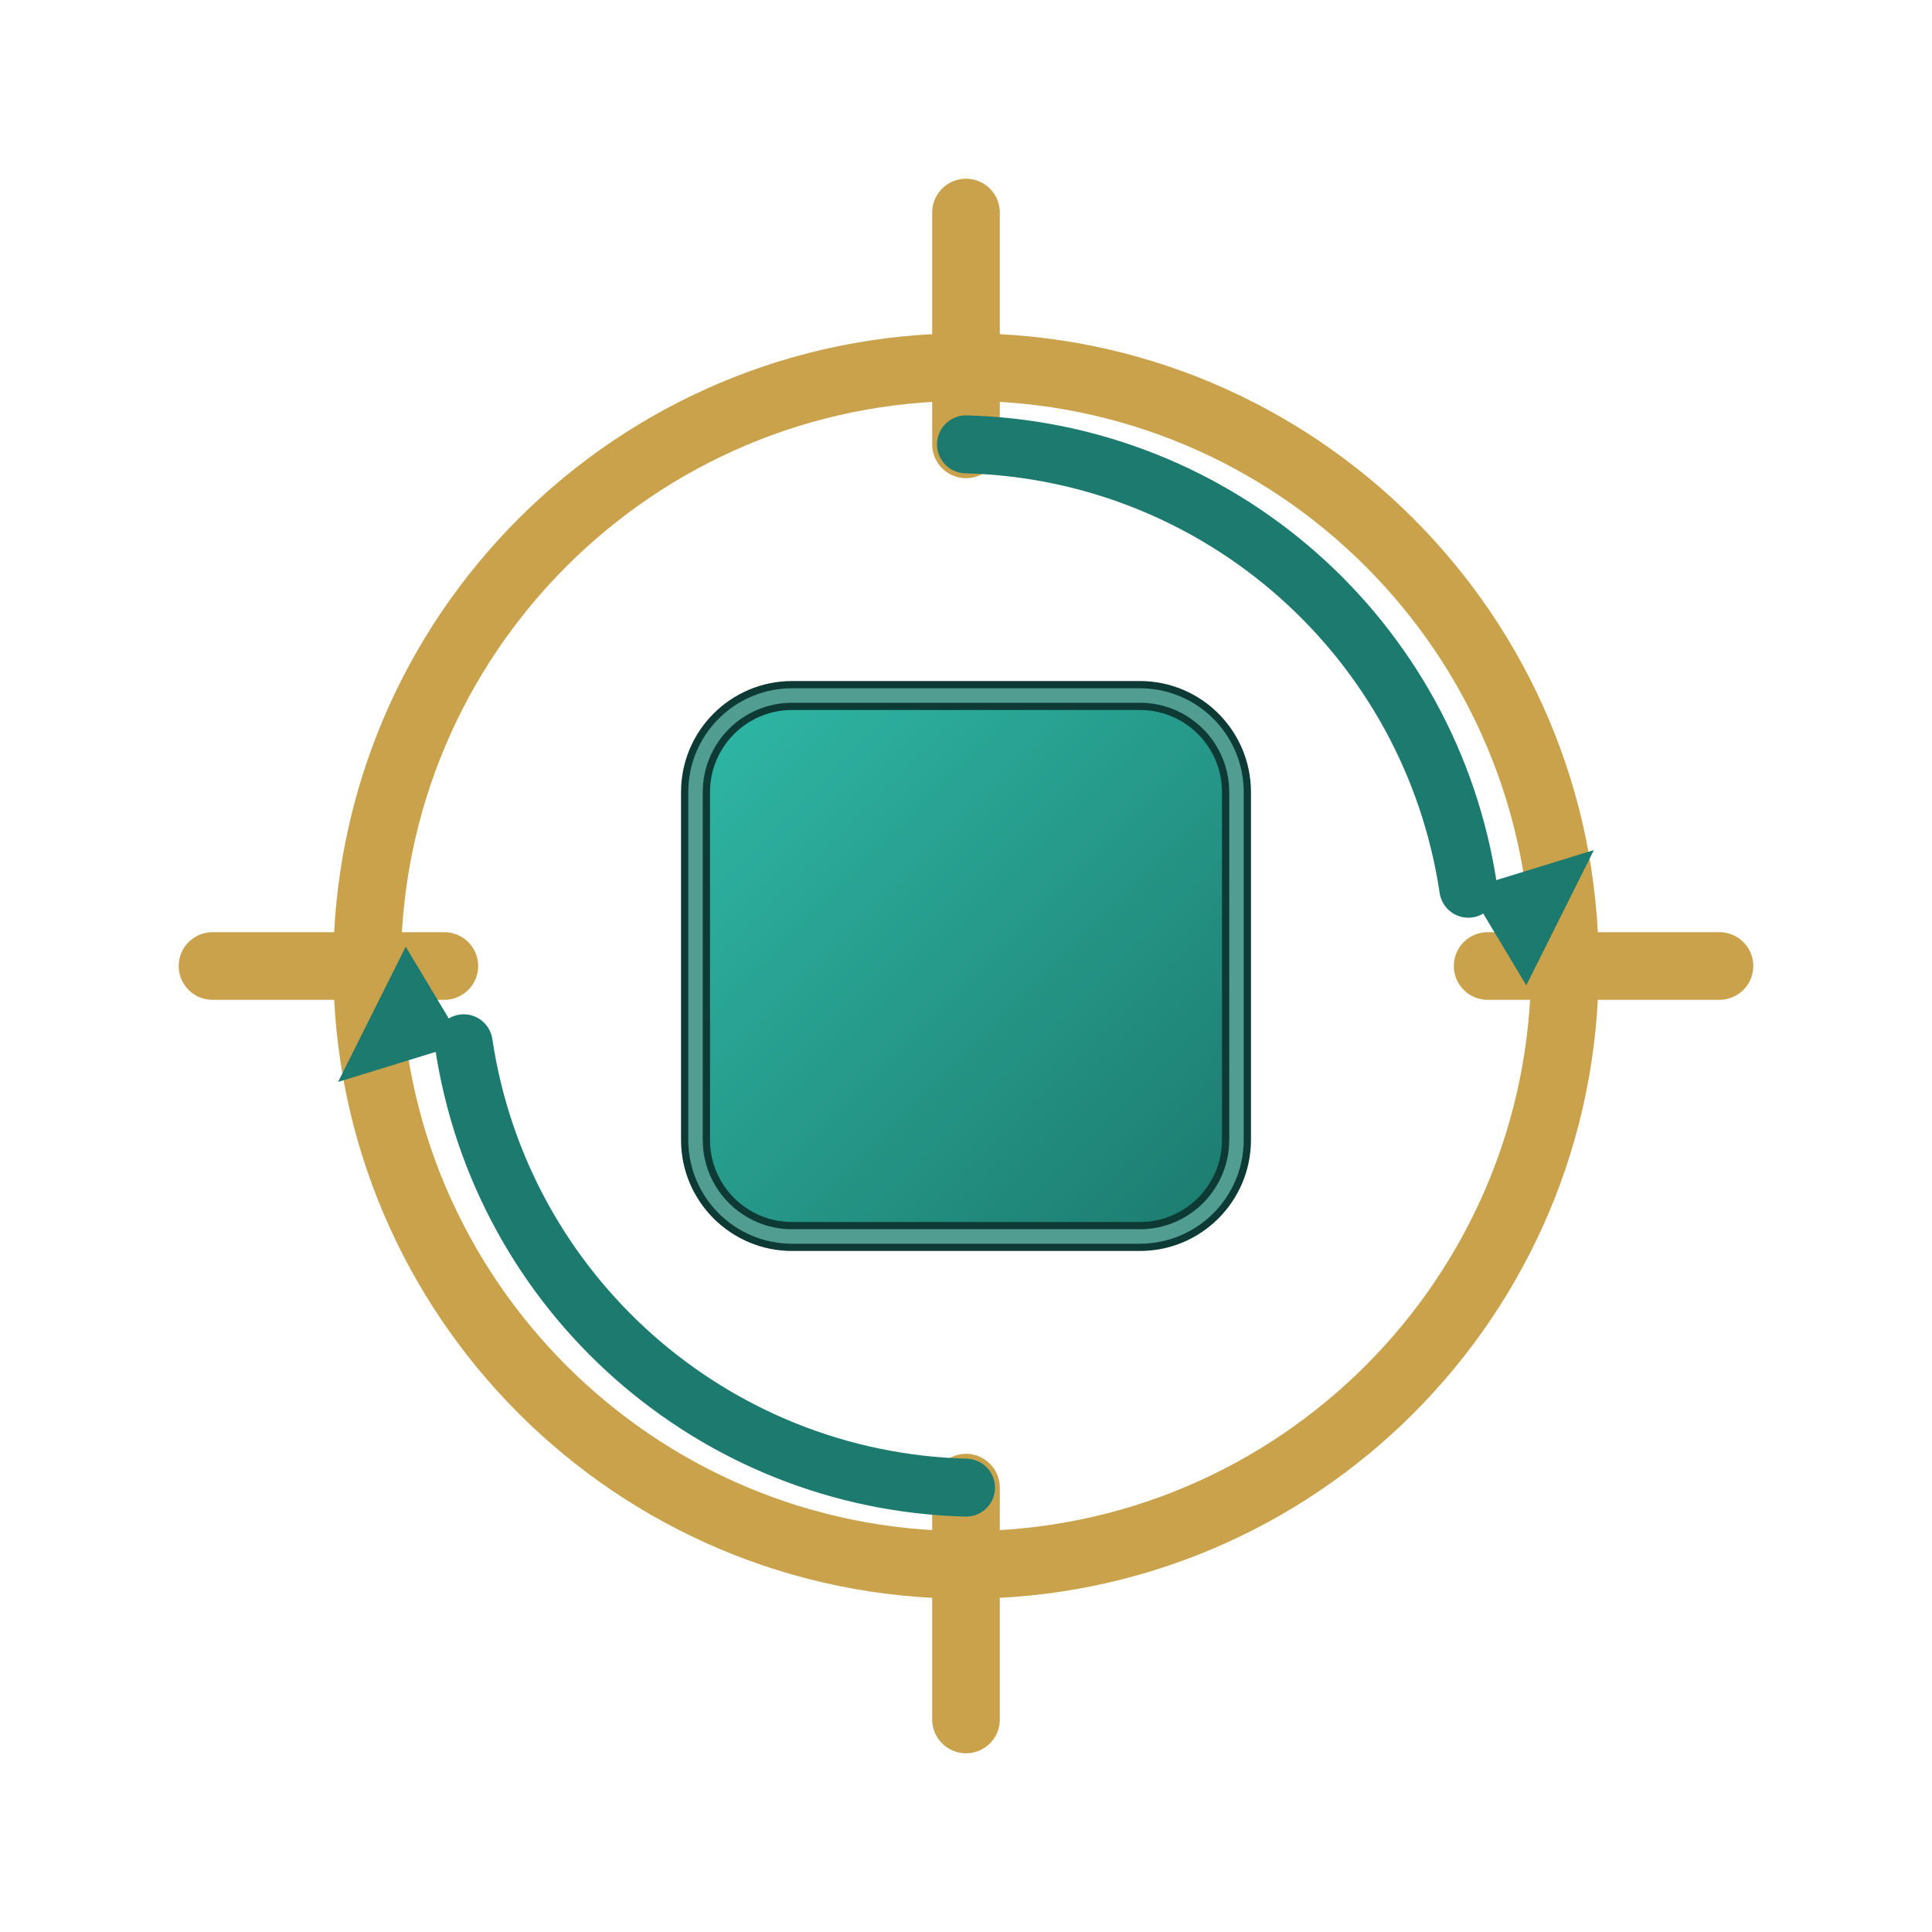
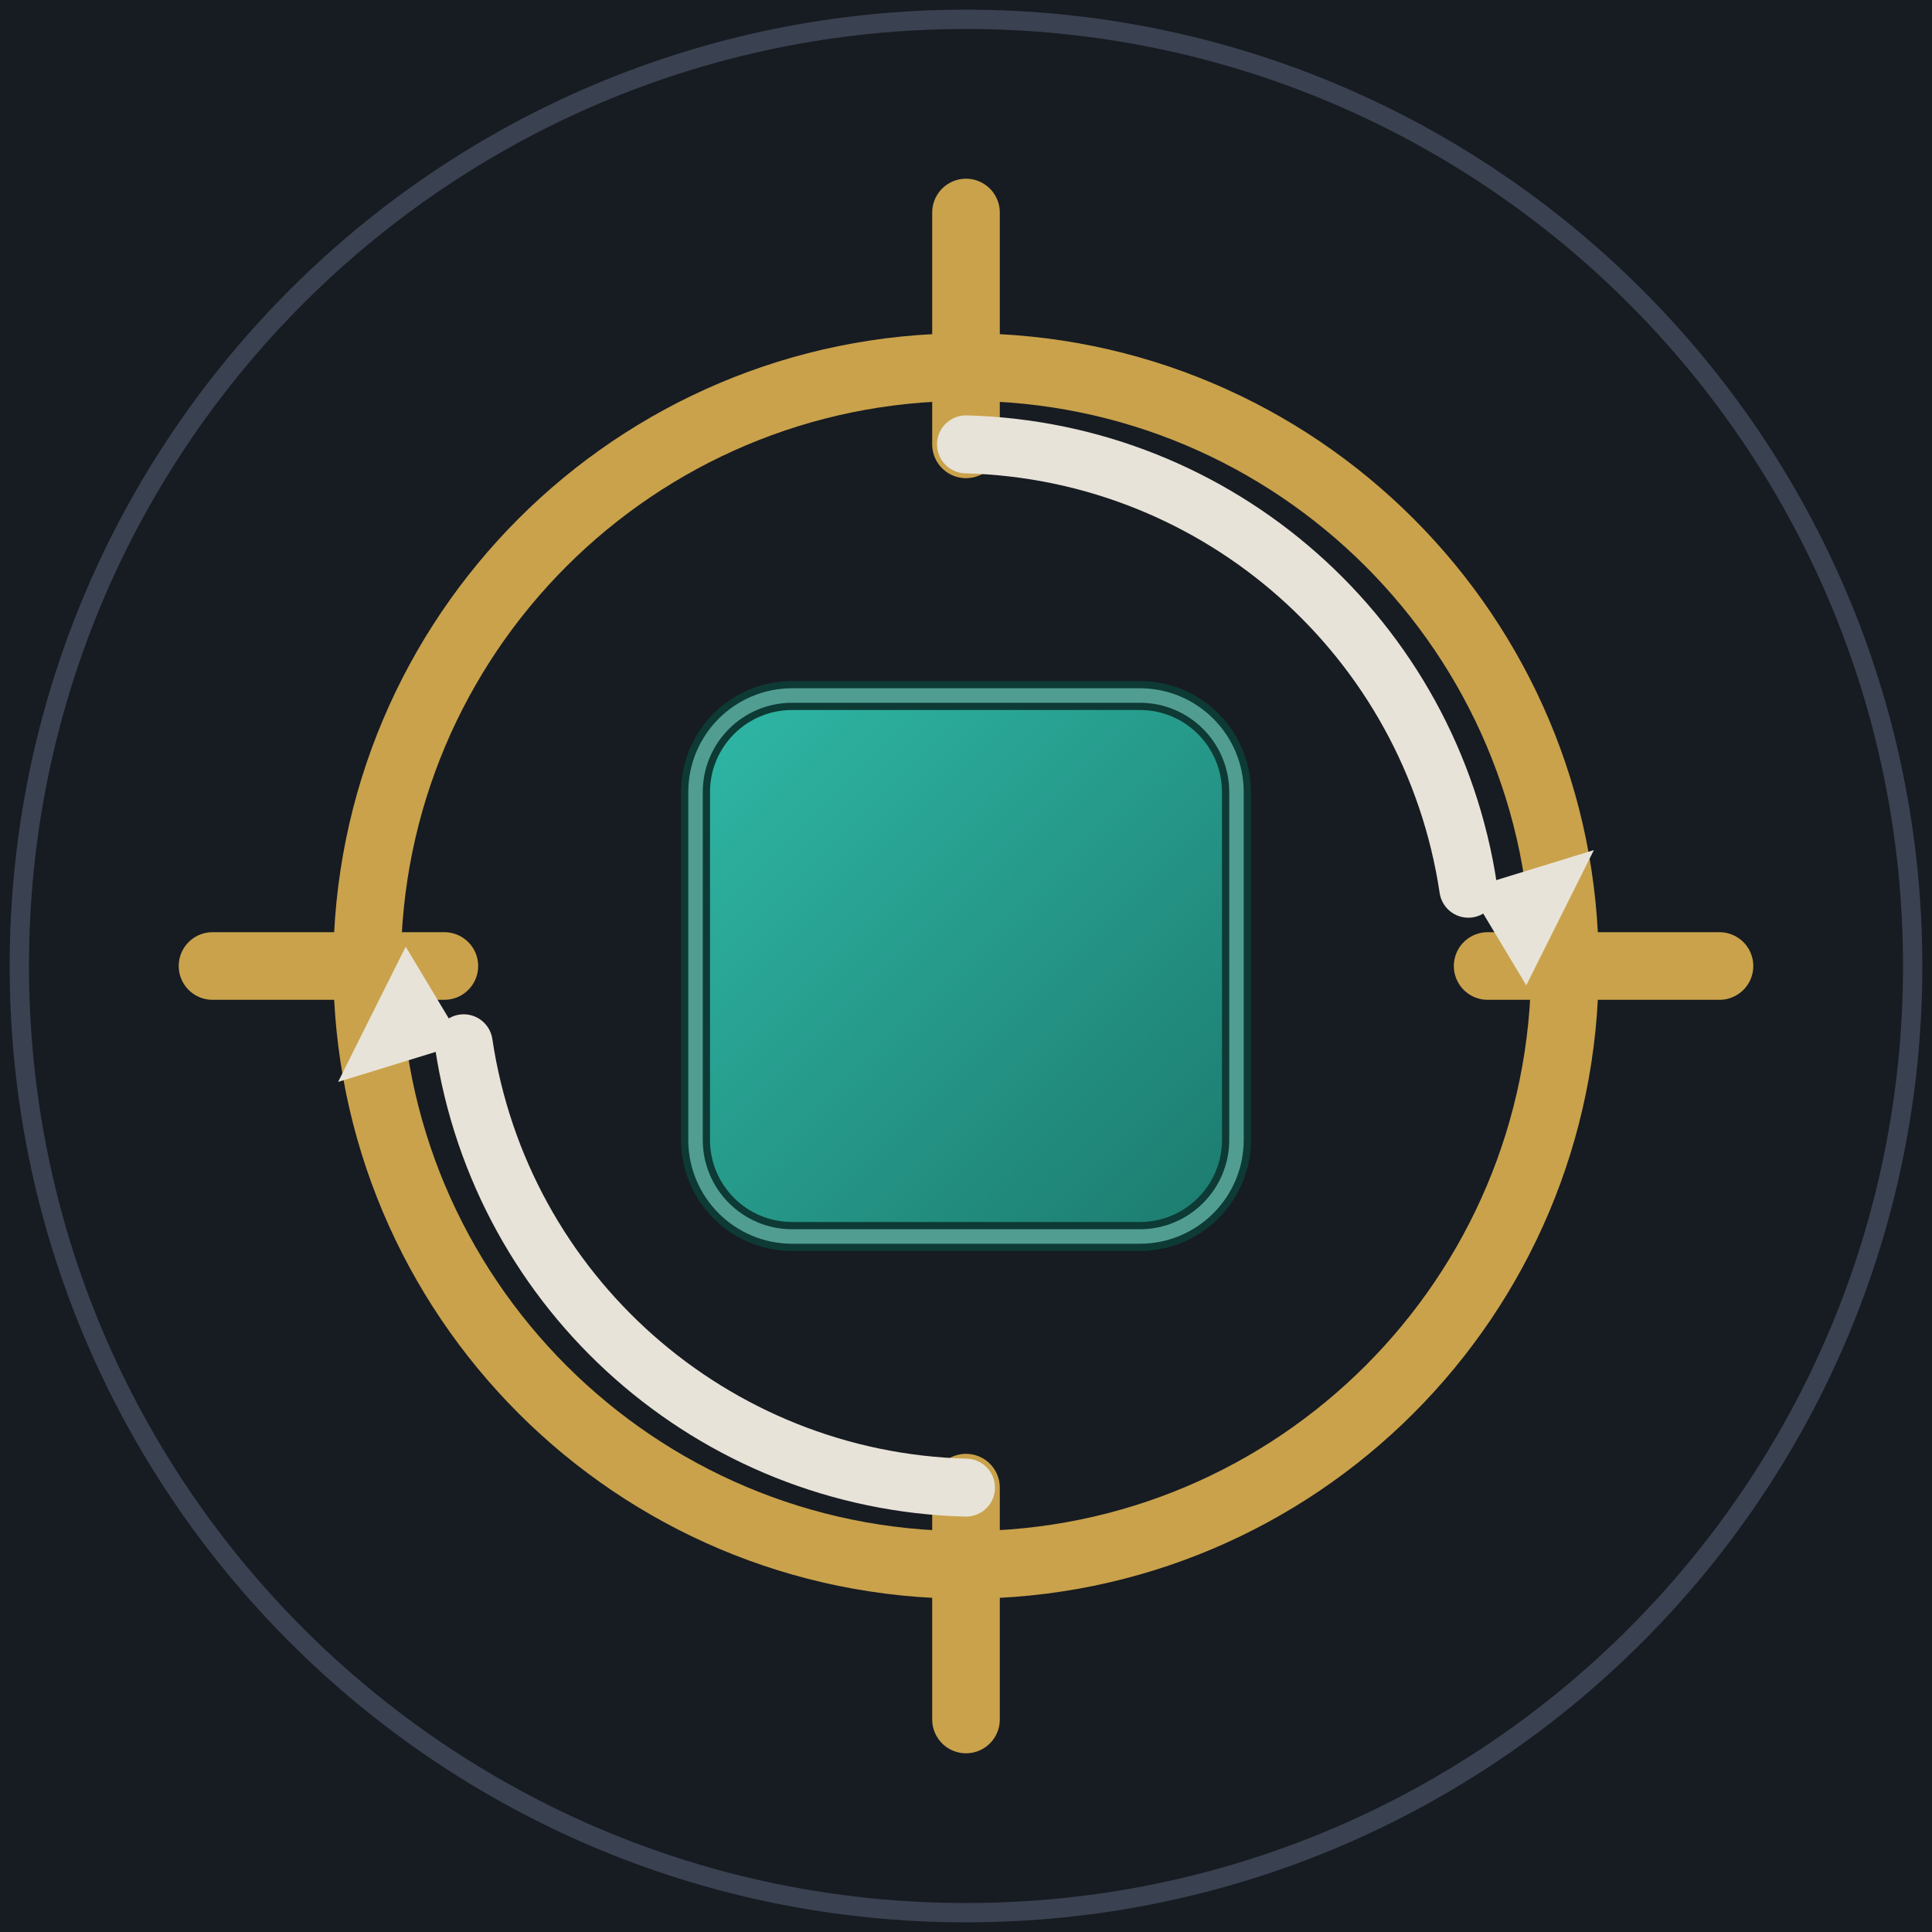
<svg xmlns="http://www.w3.org/2000/svg" viewBox="0 0 200 200">
  <defs>
    <linearGradient id="badgeGrad" x1="0" y1="0" x2="1" y2="1">
      <stop offset="0" stop-color="#2fb8a6" />
      <stop offset="1" stop-color="#1c7a6e" />
    </linearGradient>
  </defs>
+   <rect x="0" y="0" width="200" height="200" fill="#171b22" />
+   <circle cx="100" cy="100" r="98" fill="none" stroke="#3a4150" stroke-width="2" />
  <circle cx="100" cy="100" r="62" fill="none" stroke="#c9a24b" stroke-width="7" />
  <line x1="100" y1="22" x2="100" y2="46" stroke="#c9a24b" stroke-width="7" stroke-linecap="round" />
  <line x1="100" y1="154" x2="100" y2="178" stroke="#c9a24b" stroke-width="7" stroke-linecap="round" />
  <line x1="22" y1="100" x2="46" y2="100" stroke="#c9a24b" stroke-width="7" stroke-linecap="round" />
  <line x1="154" y1="100" x2="178" y2="100" stroke="#c9a24b" stroke-width="7" stroke-linecap="round" />
-   <path d="M 100 46 A 54 54 0 0 1 152 92" fill="none" stroke="#1c7a6e" stroke-width="6" stroke-linecap="round" />
-   <polygon points="152,92 165,88 158,102" fill="#1c7a6e" />
-   <path d="M 100 154 A 54 54 0 0 1 48 108" fill="none" stroke="#1c7a6e" stroke-width="6" stroke-linecap="round" />
-   <polygon points="48,108 35,112 42,98" fill="#1c7a6e" />
+   <path d="M 100 46 A 54 54 0 0 1 152 92" fill="none" stroke="#e8e3d8" stroke-width="6" stroke-linecap="round" />
+   <polygon points="152,92 165,88 158,102" fill="#e8e3d8" />
+   <path d="M 100 154 A 54 54 0 0 1 48 108" fill="none" stroke="#e8e3d8" stroke-width="6" stroke-linecap="round" />
+   <polygon points="48,108 35,112 42,98" fill="#e8e3d8" />
  <rect x="72" y="72" width="56" height="56" rx="10" fill="url(#badgeGrad)" stroke="#0d3a34" stroke-width="3" />
  <rect x="72" y="72" width="56" height="56" rx="10" fill="none" stroke="#7fe0d1" stroke-width="1.5" opacity="0.6" />
</svg>
